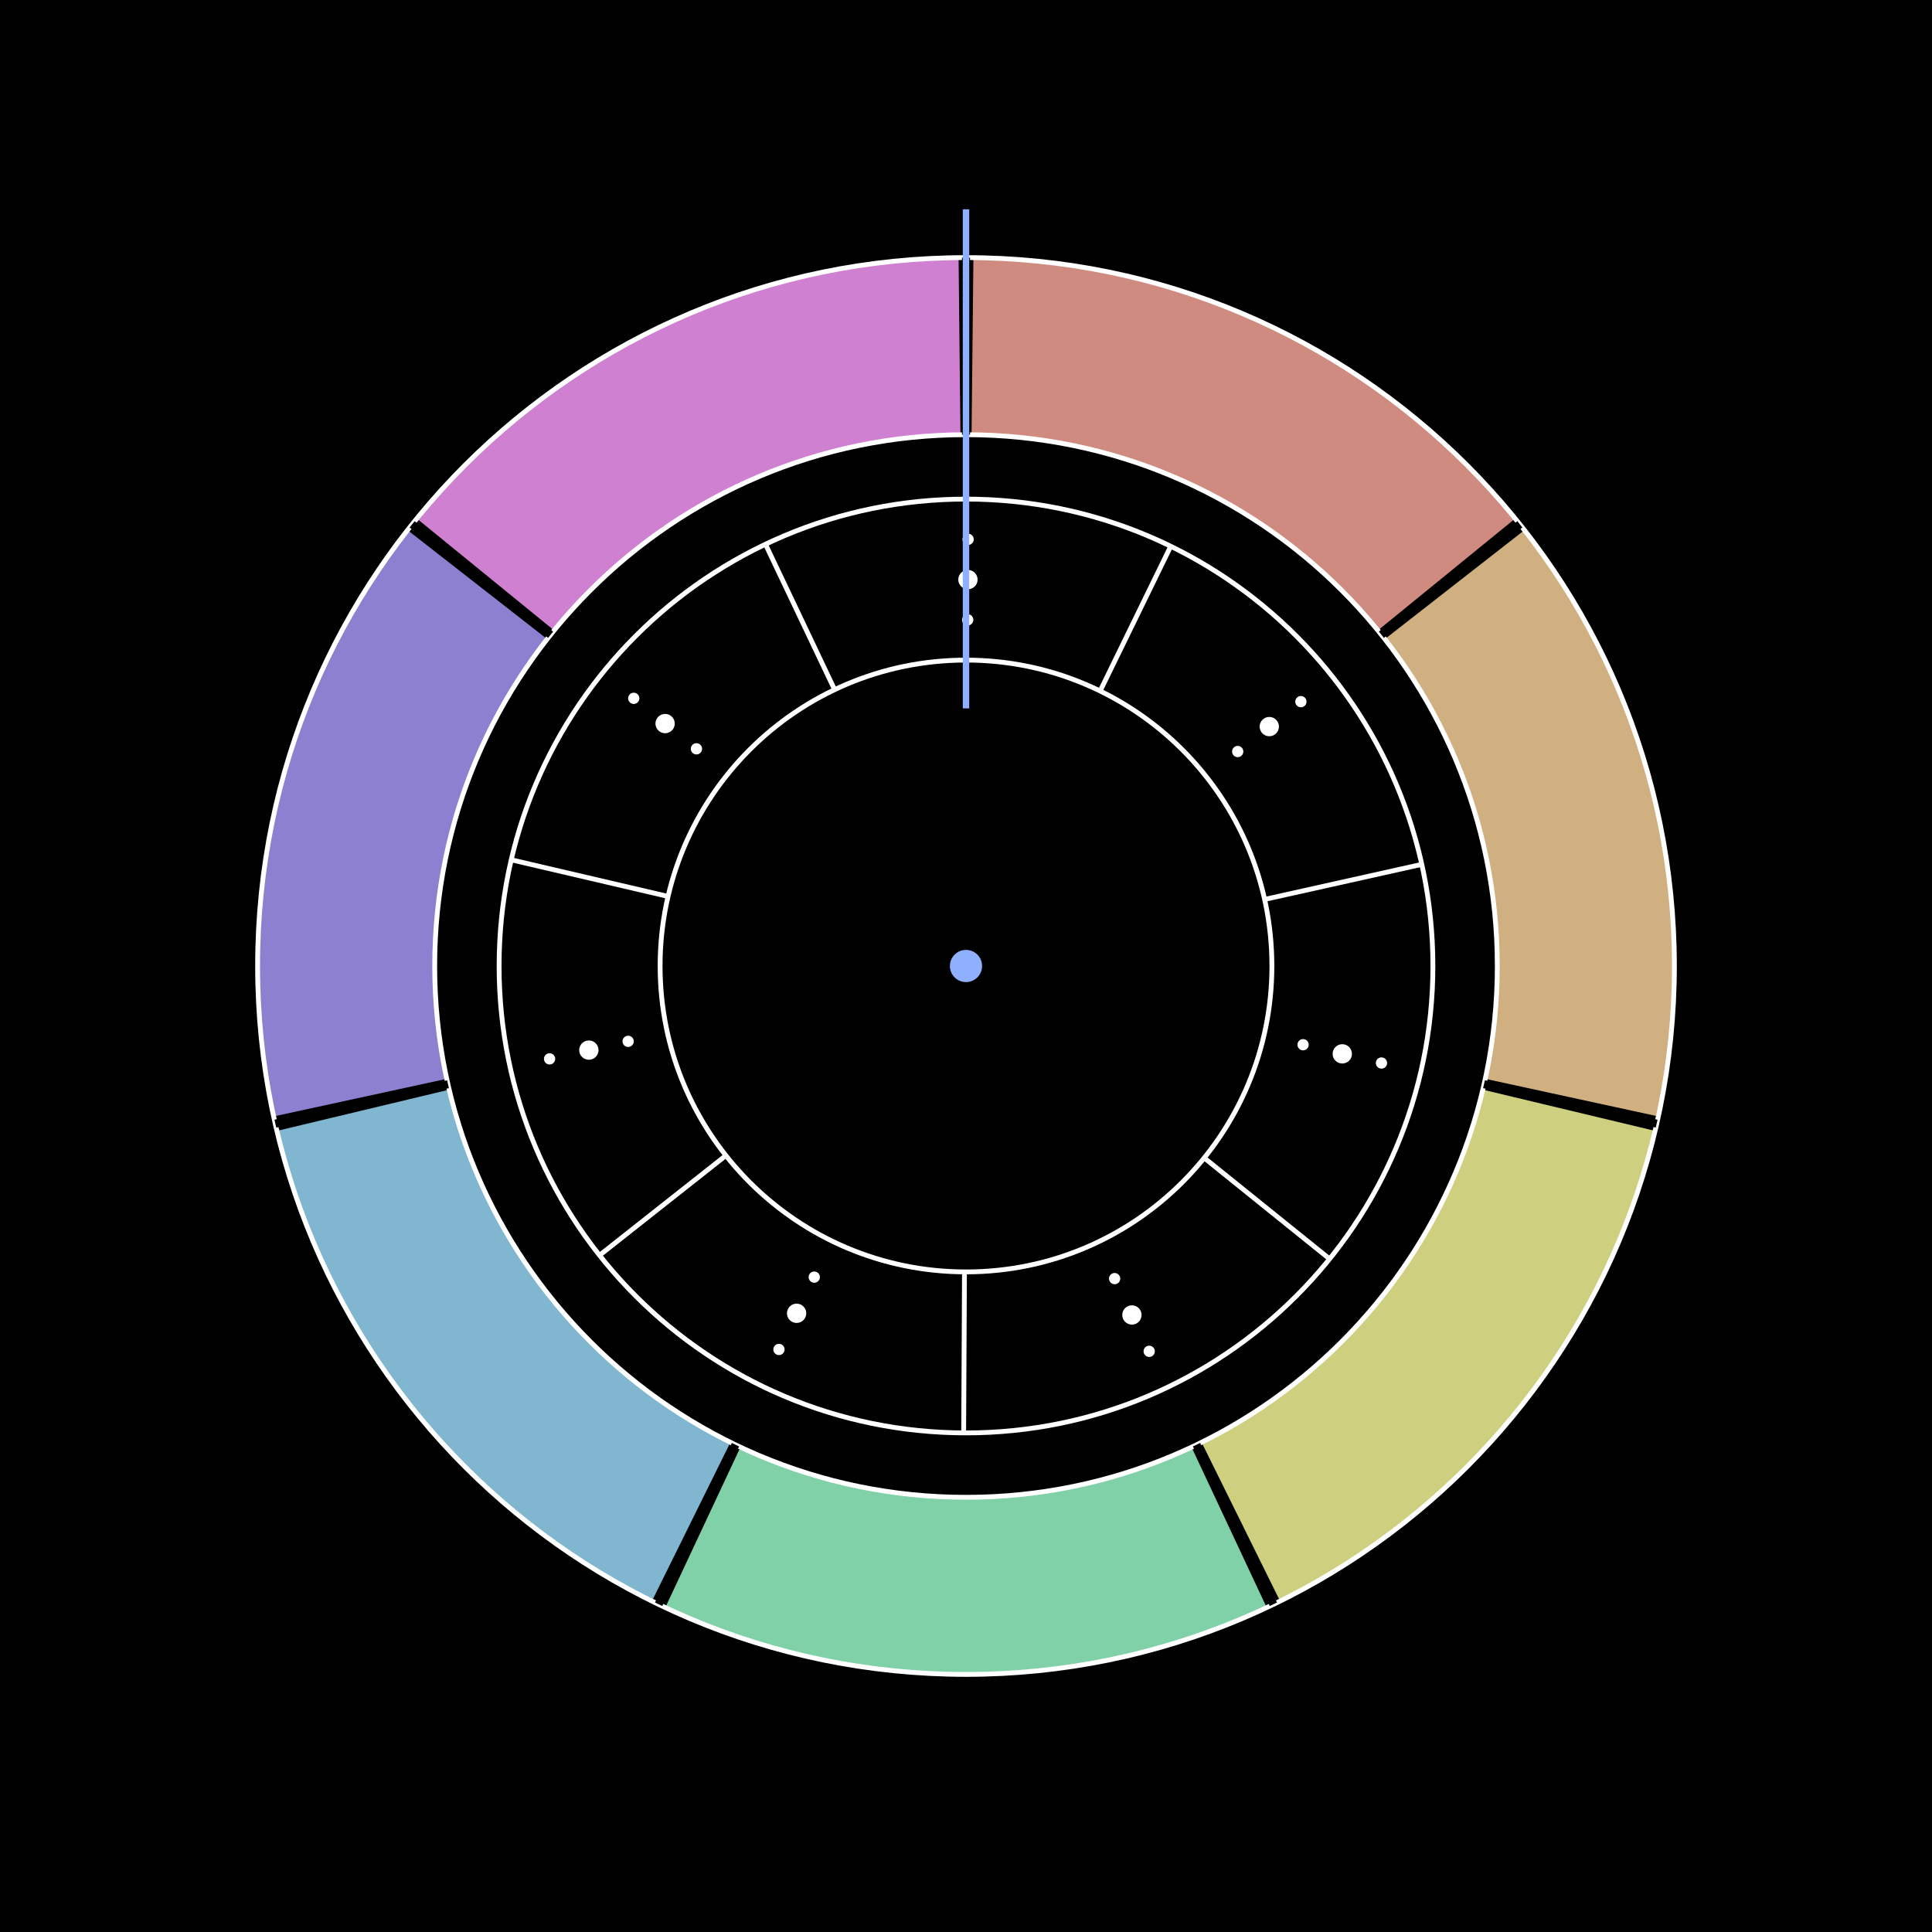
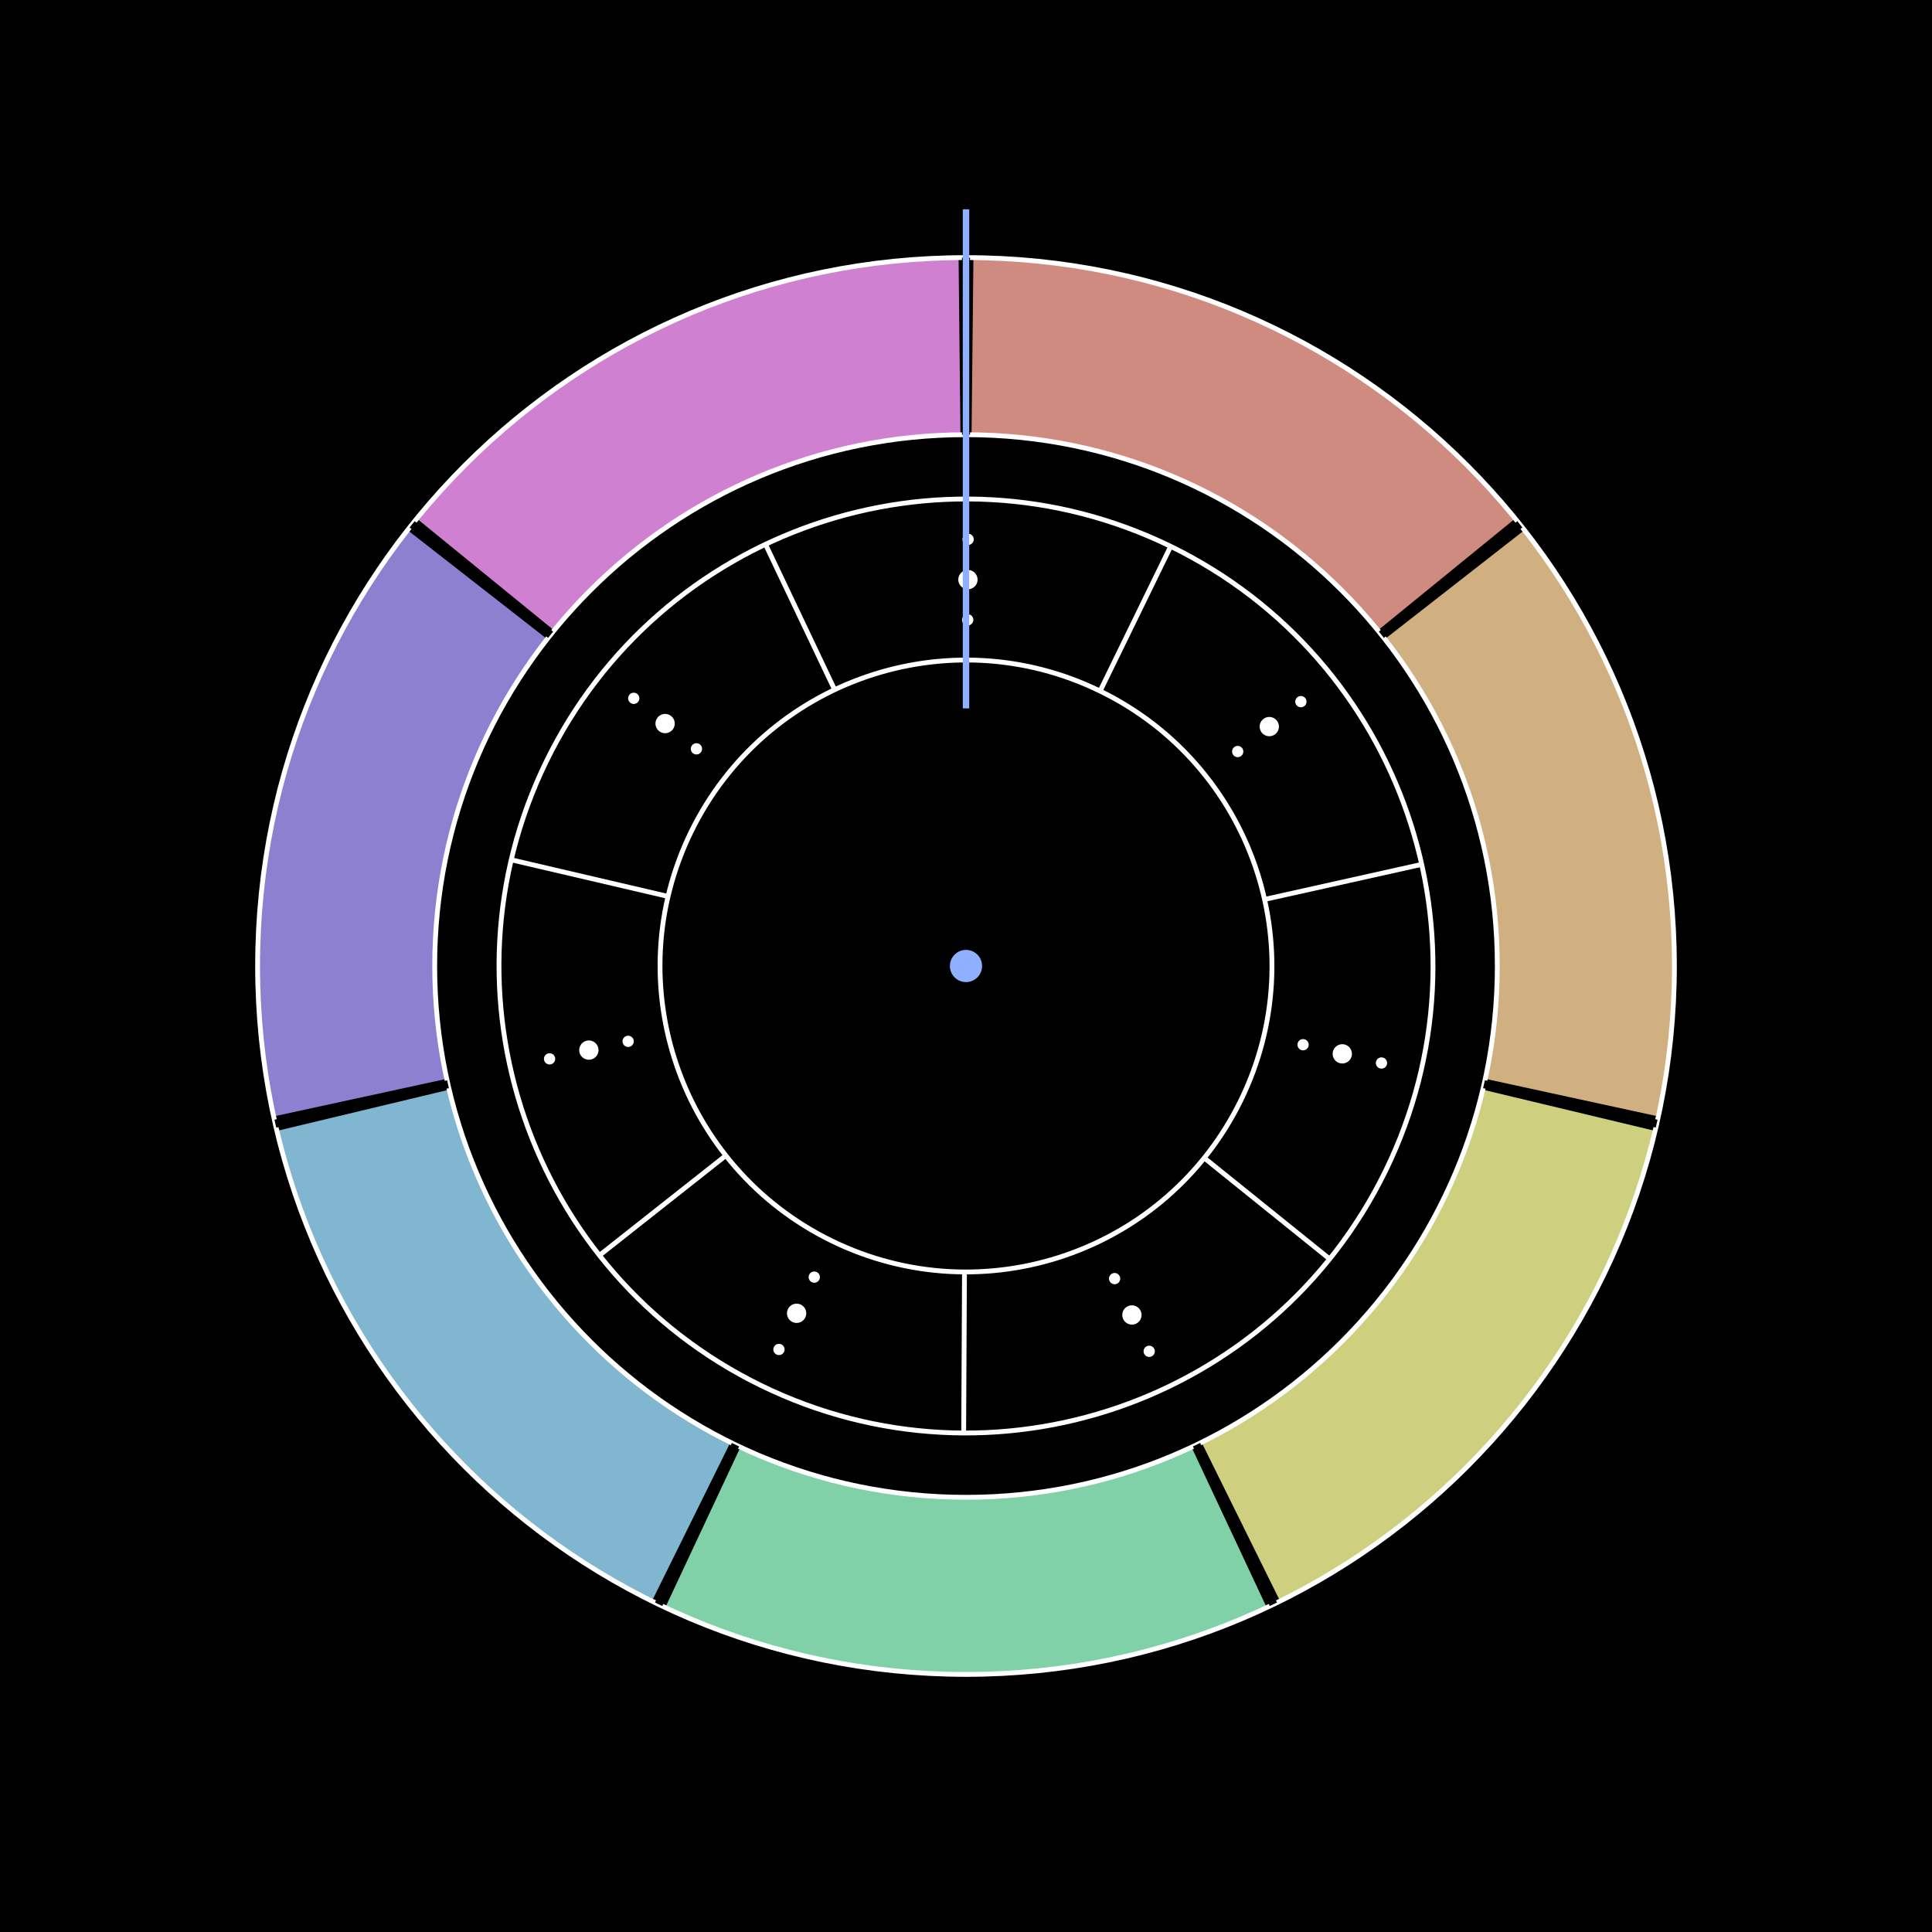
<svg xmlns="http://www.w3.org/2000/svg" viewBox="0 0 1200 1200" width="1200" height="1200">
  <rect width="1200" height="1200" fill="#000000" />
-   <path d="M604.03 215.02A385 385 0 0 1 898.47 356.82" fill="none" stroke="hsl(8 46% 66%)" stroke-width="110" />
-   <path d="M903.5 363.12A385 385 0 0 1 976.22 681.74" fill="none" stroke="hsl(36 46% 66%)" stroke-width="110" />
-   <path d="M974.43 689.6A385 385 0 0 1 770.67 945.1" fill="none" stroke="hsl(62 46% 66%)" stroke-width="110" />
-   <path d="M763.4 948.6A385 385 0 0 1 436.6 948.6" fill="none" stroke="hsl(150 46% 66%)" stroke-width="110" />
-   <path d="M429.33 945.1A385 385 0 0 1 225.57 689.6" fill="none" stroke="hsl(200 46% 66%)" stroke-width="110" />
-   <path d="M223.78 681.74A385 385 0 0 1 296.5 363.12" fill="none" stroke="hsl(250 46% 66%)" stroke-width="110" />
-   <path d="M301.53 356.82A385 385 0 0 1 595.97 215.02" fill="none" stroke="hsl(300 46% 66%)" stroke-width="110" />
-   <circle cx="600" cy="600" r="440" fill="none" stroke="#ffffff" stroke-width="3" />
-   <circle cx="600" cy="600" r="330" fill="none" stroke="#ffffff" stroke-width="3" />
-   <path d="M600 270L600 160" stroke="#000000" stroke-width="5" />
-   <path d="M858 394.25L944.01 325.66" stroke="#000000" stroke-width="5" />
-   <path d="M921.73 673.43L1028.97 697.91" stroke="#000000" stroke-width="5" />
-   <path d="M743.18 897.32L790.91 996.43" stroke="#000000" stroke-width="5" />
-   <path d="M456.82 897.32L409.09 996.43" stroke="#000000" stroke-width="5" />
-   <path d="M278.27 673.43L171.03 697.91" stroke="#000000" stroke-width="5" />
-   <path d="M342 394.25L255.99 325.66" stroke="#000000" stroke-width="5" />
-   <circle cx="600" cy="600" r="290" fill="none" stroke="#ffffff" stroke-width="3" />
-   <circle cx="600" cy="600" r="190" fill="none" stroke="#ffffff" stroke-width="3" />
-   <path d="M683.29 429.23L727.13 339.35" stroke="#ffffff" stroke-width="3" />
-   <circle cx="768.76" cy="466.79" r="3.5" fill="#ffffff" />
-   <circle cx="788.38" cy="451.3" r="6" fill="#ffffff" />
-   <circle cx="808.01" cy="435.81" r="3.5" fill="#ffffff" />
-   <path d="M785.44 558.65L883.05 536.88" stroke="#ffffff" stroke-width="3" />
-   <circle cx="809.37" cy="648.89" r="3.5" fill="#ffffff" />
-   <circle cx="833.71" cy="654.57" r="6" fill="#ffffff" />
-   <circle cx="858.06" cy="660.26" r="3.5" fill="#ffffff" />
-   <path d="M747.96 719.2L825.83 781.94" stroke="#ffffff" stroke-width="3" />
-   <circle cx="692.32" cy="794.17" r="3.5" fill="#ffffff" />
-   <circle cx="703.05" cy="816.75" r="6" fill="#ffffff" />
-   <circle cx="713.79" cy="839.33" r="3.5" fill="#ffffff" />
-   <path d="M599.05 790L598.55 890" stroke="#ffffff" stroke-width="3" />
-   <circle cx="505.75" cy="793.24" r="3.5" fill="#ffffff" />
-   <circle cx="494.79" cy="815.71" r="6" fill="#ffffff" />
-   <circle cx="483.83" cy="838.18" r="3.5" fill="#ffffff" />
-   <path d="M450.86 717.72L372.37 779.68" stroke="#ffffff" stroke-width="3" />
-   <circle cx="390.15" cy="646.8" r="3.5" fill="#ffffff" />
-   <circle cx="365.75" cy="652.24" r="6" fill="#ffffff" />
-   <circle cx="341.35" cy="657.68" r="3.5" fill="#ffffff" />
-   <path d="M414.98 556.8L317.6 534.06" stroke="#ffffff" stroke-width="3" />
-   <circle cx="432.58" cy="465.11" r="3.5" fill="#ffffff" />
-   <circle cx="413.11" cy="449.43" r="6" fill="#ffffff" />
-   <circle cx="393.64" cy="433.74" r="3.5" fill="#ffffff" />
-   <path d="M518.42 428.41L475.48 338.09" stroke="#ffffff" stroke-width="3" />
-   <circle cx="601.07" cy="385" r="3.5" fill="#ffffff" />
-   <circle cx="601.2" cy="360" r="6" fill="#ffffff" />
-   <circle cx="601.32" cy="335" r="3.5" fill="#ffffff" />
+   <g transform="rotate(0 600 600)">
+     <path d="M604.03 215.02A385 385 0 0 1 898.47 356.82" fill="none" stroke="hsl(8 46% 66%)" stroke-width="110" />
+     <path d="M903.5 363.12A385 385 0 0 1 976.22 681.74" fill="none" stroke="hsl(36 46% 66%)" stroke-width="110" />
+     <path d="M974.43 689.6A385 385 0 0 1 770.67 945.1" fill="none" stroke="hsl(62 46% 66%)" stroke-width="110" />
+     <path d="M763.4 948.6A385 385 0 0 1 436.6 948.6" fill="none" stroke="hsl(150 46% 66%)" stroke-width="110" />
+     <path d="M429.33 945.1A385 385 0 0 1 225.57 689.6" fill="none" stroke="hsl(200 46% 66%)" stroke-width="110" />
+     <path d="M223.78 681.74A385 385 0 0 1 296.5 363.12" fill="none" stroke="hsl(250 46% 66%)" stroke-width="110" />
+     <path d="M301.53 356.82A385 385 0 0 1 595.97 215.02" fill="none" stroke="hsl(300 46% 66%)" stroke-width="110" />
+     <circle cx="600" cy="600" r="440" fill="none" stroke="#ffffff" stroke-width="3" />
+     <circle cx="600" cy="600" r="330" fill="none" stroke="#ffffff" stroke-width="3" />
+     <path d="M600 270L600 160" stroke="#000000" stroke-width="5" />
+     <path d="M858 394.25L944.01 325.66" stroke="#000000" stroke-width="5" />
+     <path d="M921.73 673.43L1028.97 697.91" stroke="#000000" stroke-width="5" />
+     <path d="M743.18 897.32L790.91 996.43" stroke="#000000" stroke-width="5" />
+     <path d="M456.82 897.32L409.09 996.43" stroke="#000000" stroke-width="5" />
+     <path d="M278.27 673.43L171.03 697.91" stroke="#000000" stroke-width="5" />
+     <path d="M342 394.25L255.99 325.66" stroke="#000000" stroke-width="5" />
+   </g>
+   <g transform="rotate(26 600 600)">
+     <circle cx="600" cy="600" r="290" fill="none" stroke="#ffffff" stroke-width="3" />
+     <circle cx="600" cy="600" r="190" fill="none" stroke="#ffffff" stroke-width="3" />
+     <path d="M600 410L600 310" stroke="#ffffff" stroke-width="3" />
+     <circle cx="693.29" cy="406.29" r="3.5" fill="#ffffff" />
+     <circle cx="704.13" cy="383.77" r="6" fill="#ffffff" />
+     <circle cx="714.98" cy="361.24" r="3.5" fill="#ffffff" />
+     <path d="M748.55 481.54L826.73 419.19" stroke="#ffffff" stroke-width="3" />
+     <circle cx="809.61" cy="552.16" r="3.5" fill="#ffffff" />
+     <circle cx="833.98" cy="546.59" r="6" fill="#ffffff" />
+     <circle cx="858.36" cy="541.03" r="3.5" fill="#ffffff" />
+     <path d="M785.24 642.28L882.73 664.53" stroke="#ffffff" stroke-width="3" />
+     <circle cx="768.09" cy="734.05" r="3.5" fill="#ffffff" />
+     <circle cx="787.64" cy="749.64" r="6" fill="#ffffff" />
+     <circle cx="807.19" cy="765.22" r="3.5" fill="#ffffff" />
+     <path d="M682.44 771.18L725.83 861.28" stroke="#ffffff" stroke-width="3" />
+     <circle cx="600" cy="815" r="3.5" fill="#ffffff" />
+     <circle cx="600" cy="840" r="6" fill="#ffffff" />
+     <circle cx="600" cy="865" r="3.5" fill="#ffffff" />
+     <path d="M517.56 771.18L474.17 861.28" stroke="#ffffff" stroke-width="3" />
+     <circle cx="431.91" cy="734.05" r="3.5" fill="#ffffff" />
+     <circle cx="412.36" cy="749.64" r="6" fill="#ffffff" />
+     <circle cx="392.81" cy="765.22" r="3.5" fill="#ffffff" />
+     <path d="M414.76 642.28L317.27 664.53" stroke="#ffffff" stroke-width="3" />
+     <circle cx="390.39" cy="552.16" r="3.5" fill="#ffffff" />
+     <circle cx="366.02" cy="546.59" r="6" fill="#ffffff" />
+     <circle cx="341.64" cy="541.03" r="3.5" fill="#ffffff" />
+     <path d="M451.45 481.54L373.27 419.19" stroke="#ffffff" stroke-width="3" />
+     <circle cx="506.71" cy="406.29" r="3.5" fill="#ffffff" />
+     <circle cx="495.87" cy="383.77" r="6" fill="#ffffff" />
+     <circle cx="485.02" cy="361.24" r="3.5" fill="#ffffff" />
+   </g>
+   <g transform="rotate(0 600 600)">
+     <path d="M600 160A440 440 0 0 1 944.01 325.66L858 394.25A330 330 0 0 0 600 270Z" fill="none" stroke="#8fb0ff" stroke-width="4" opacity="0" />
+   </g>
+   <g transform="rotate(26 600 600)">
+     <path d="M373.27 419.19A290 290 0 0 1 600 310L600 410A190 190 0 0 0 451.45 481.54Z" fill="none" stroke="#8fb0ff" stroke-width="4" opacity="0" />
+   </g>
  <path d="M600 130L600 440" stroke="#8fb0ff" stroke-width="4" />
  <circle cx="600" cy="600" r="10" fill="#8fb0ff" />
</svg>
